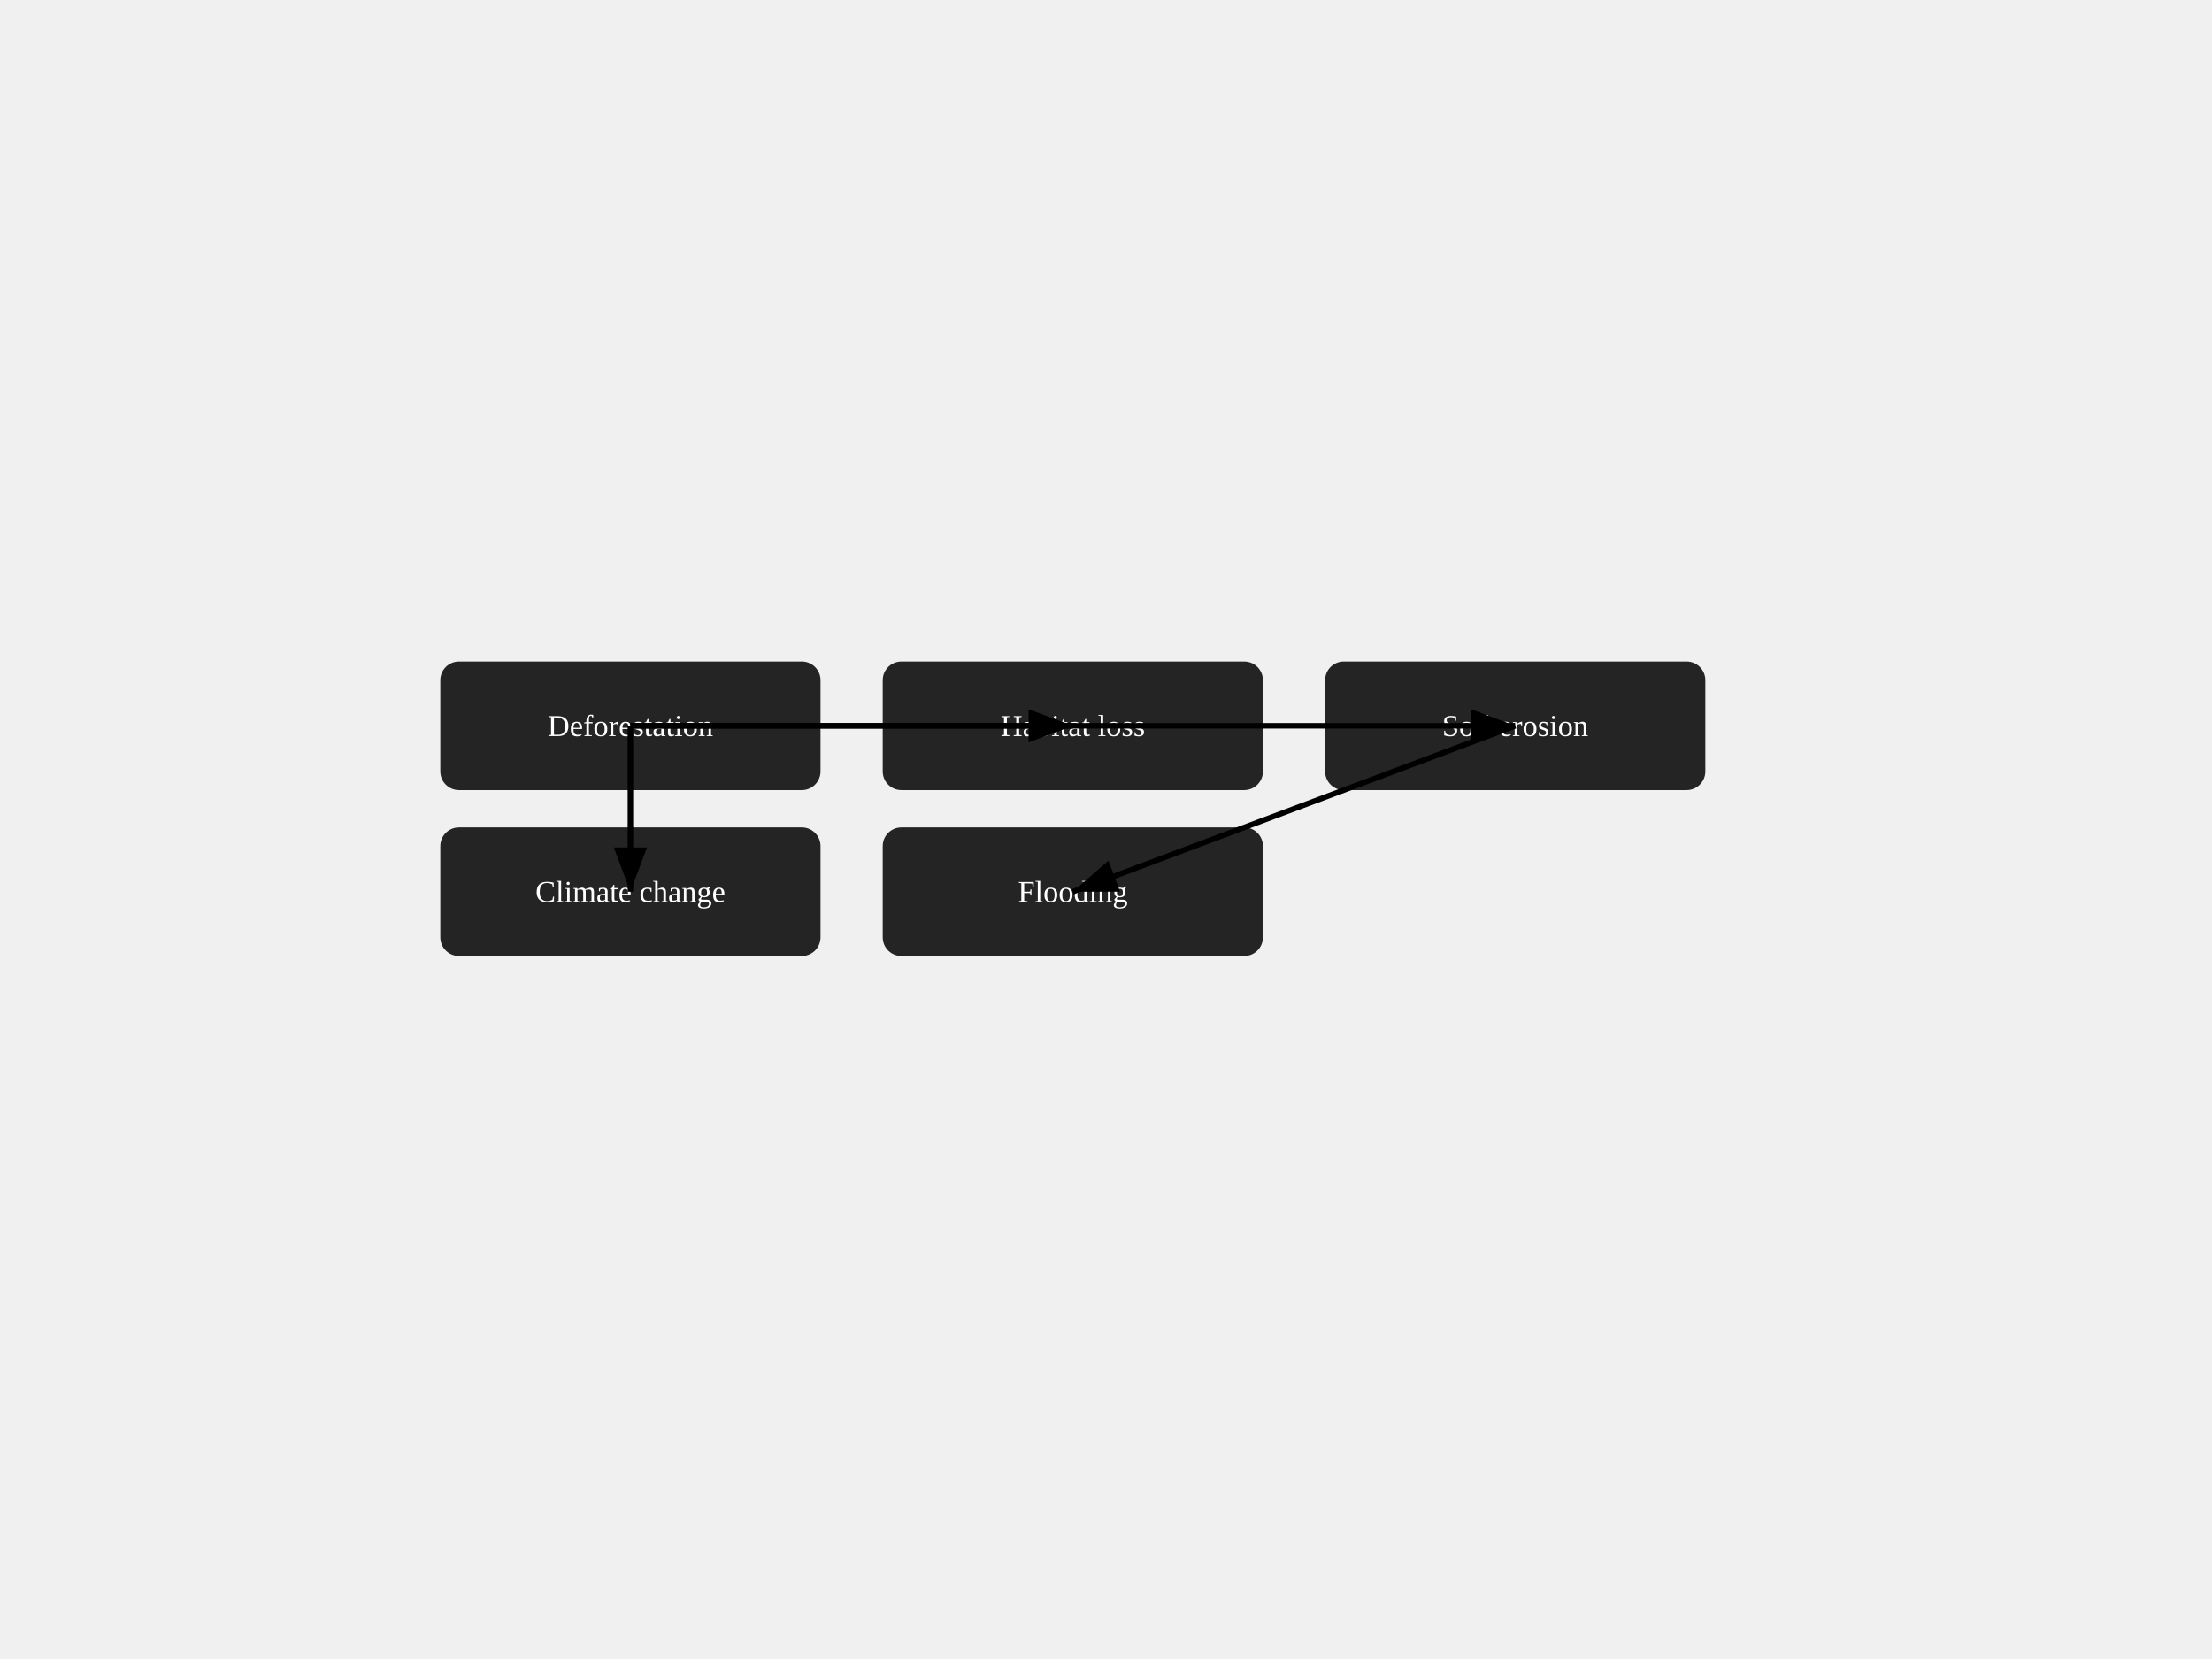
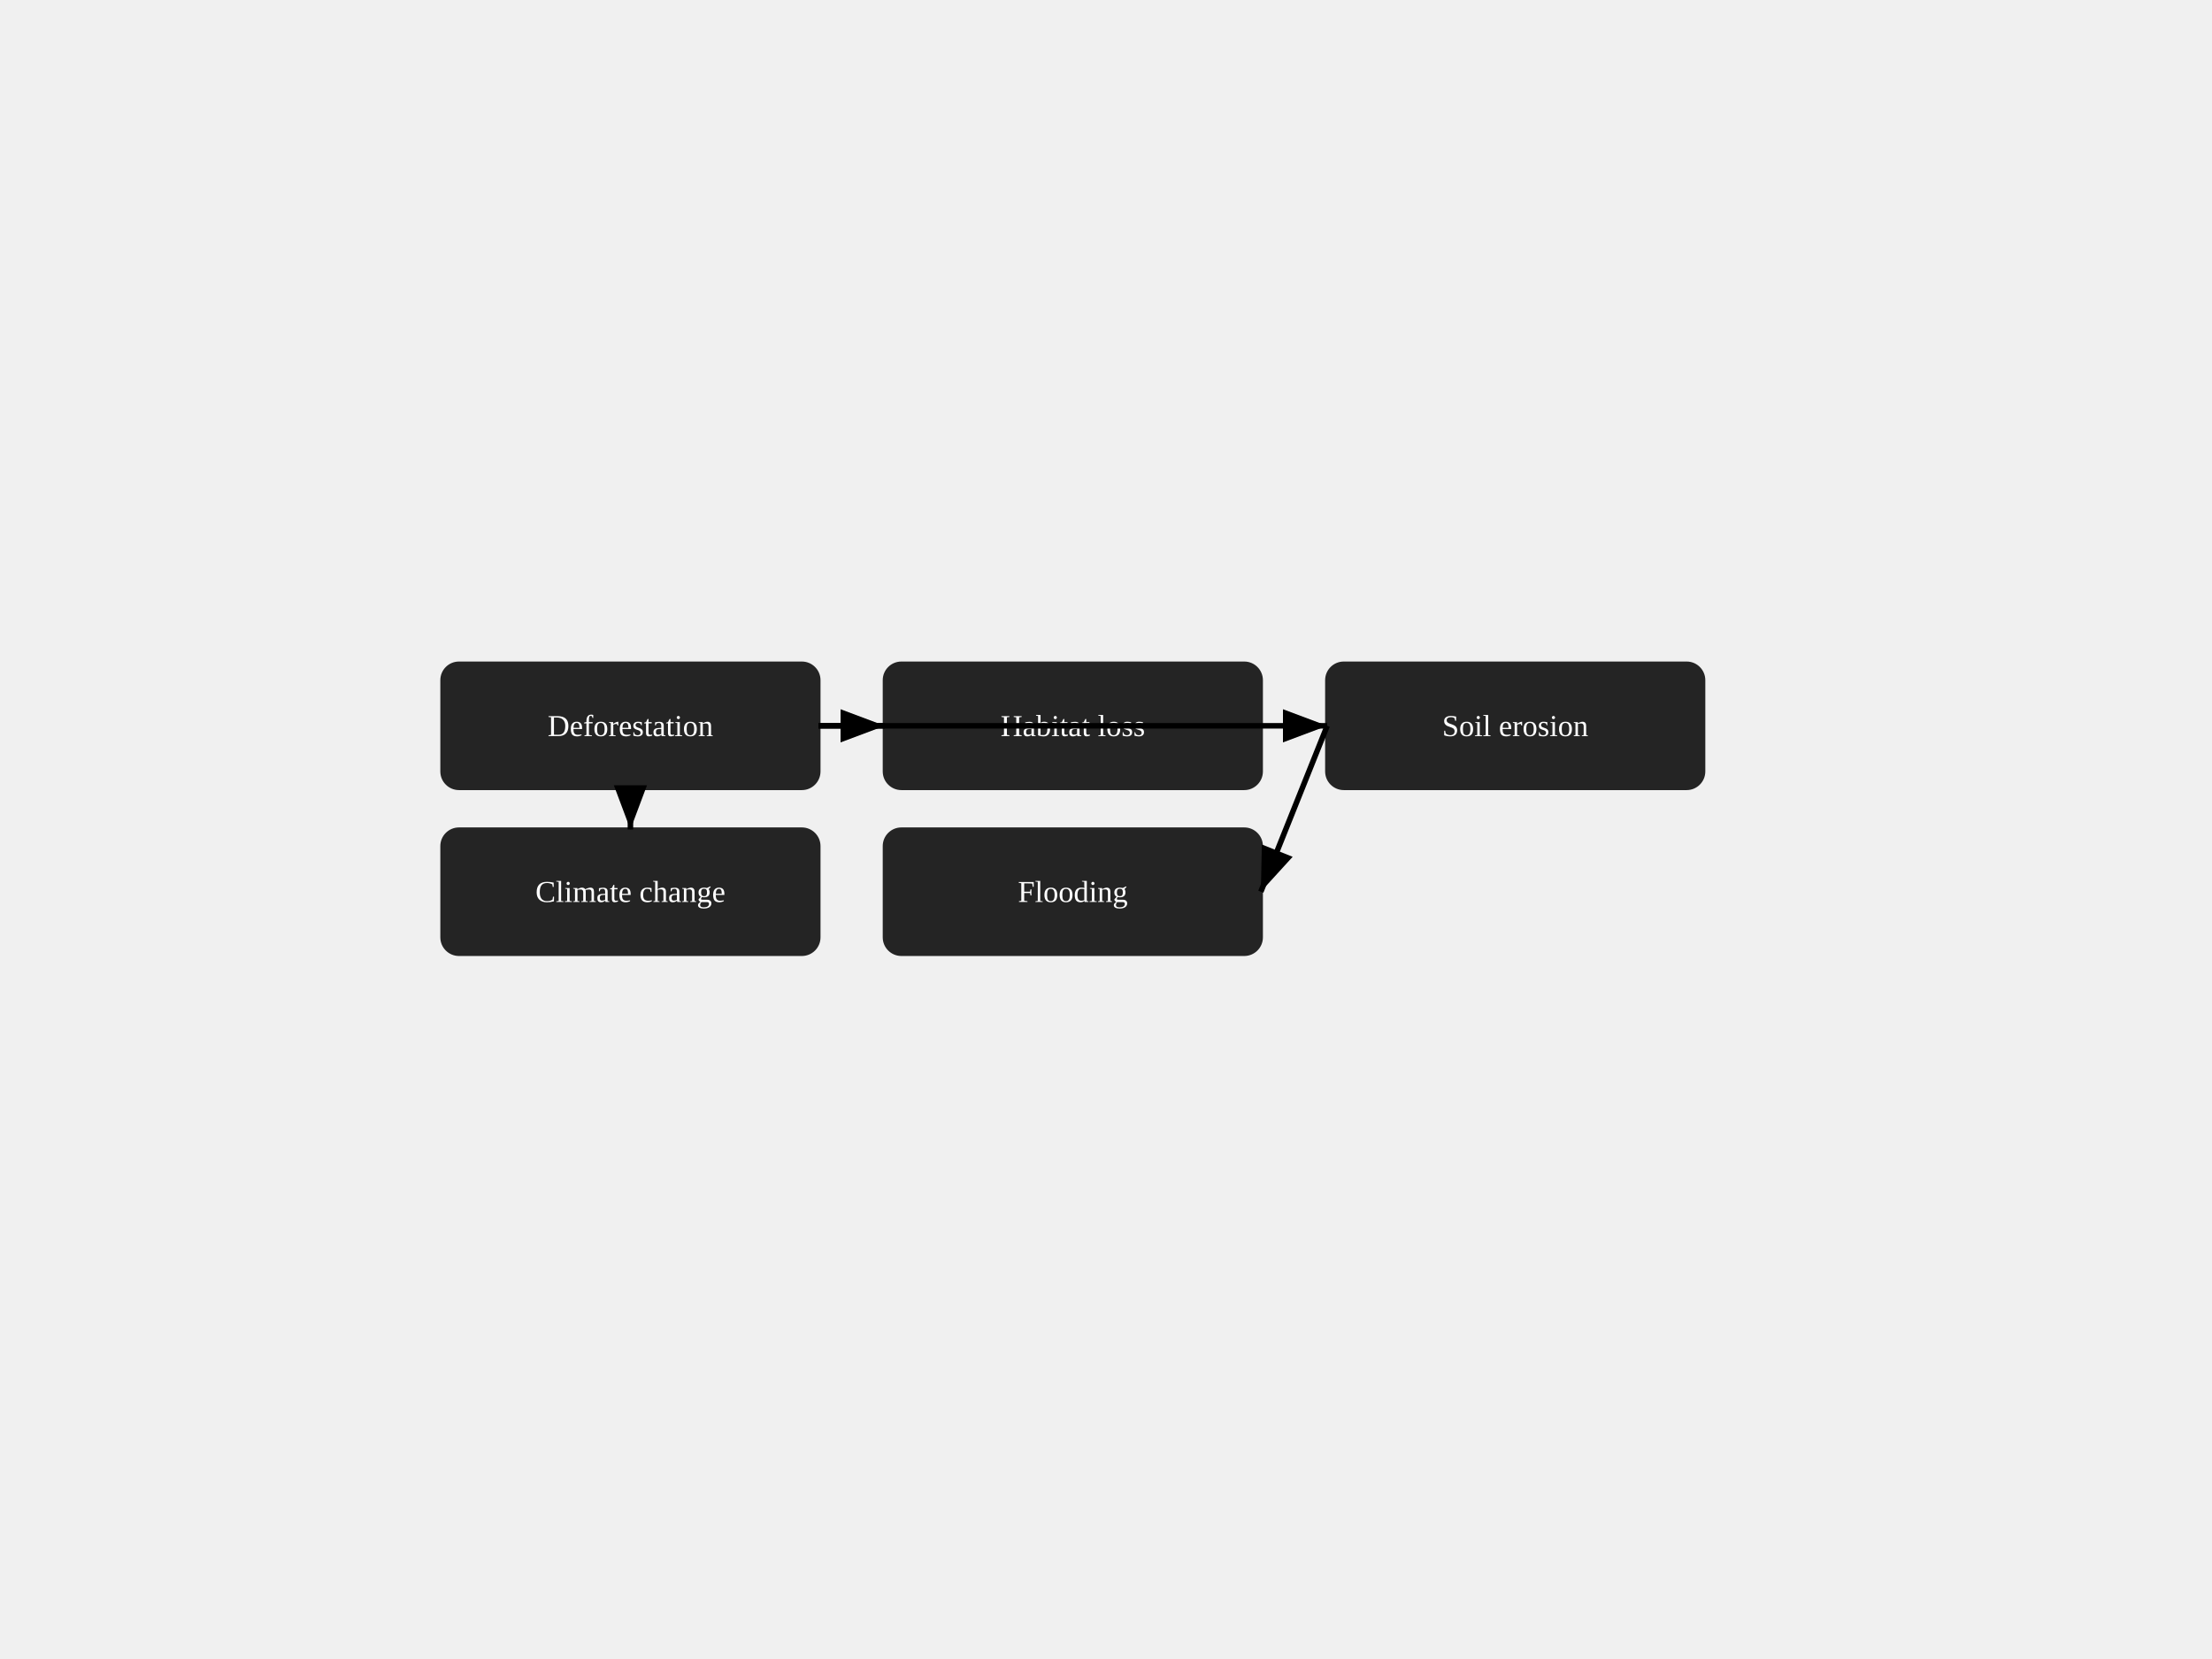
<svg xmlns="http://www.w3.org/2000/svg" viewBox="0 0 800 600" width="800" height="600" role="img">
  <defs>
    <marker id="arrowhead" markerWidth="8" markerHeight="6" refX="8" refY="3" orient="auto">
      <polygon points="0 0, 8 3, 0 6" fill="currentColor" />
    </marker>
  </defs>
  <g id="diagram-root">
    <g id="diagram-nodes">
      <rect id="node-deforest" data-oedu-role="selectable" data-oedu-interactive="true" aria-label="Deforestation" x="160" y="240" width="136" height="45" rx="6" fill="currentColor" opacity="0.85" stroke="currentColor" stroke-width="1.5" />
      <text x="228" y="262.5" text-anchor="middle" dominant-baseline="central" font-size="11" fill="white">Deforestation</text>
      <rect id="node-habitat-loss" data-oedu-role="selectable" data-oedu-interactive="true" aria-label="Habitat loss" x="320" y="240" width="136" height="45" rx="6" fill="currentColor" opacity="0.85" stroke="currentColor" stroke-width="1.5" />
      <text x="388" y="262.5" text-anchor="middle" dominant-baseline="central" font-size="11" fill="white">Habitat loss</text>
      <rect id="node-soil-erosion" data-oedu-role="selectable" data-oedu-interactive="true" aria-label="Soil erosion" x="480" y="240" width="136" height="45" rx="6" fill="currentColor" opacity="0.85" stroke="currentColor" stroke-width="1.5" />
      <text x="548" y="262.5" text-anchor="middle" dominant-baseline="central" font-size="11" fill="white">Soil erosion</text>
      <rect id="node-climate-change" data-oedu-role="selectable" data-oedu-interactive="true" aria-label="Climate change" x="160" y="300" width="136" height="45" rx="6" fill="currentColor" opacity="0.85" stroke="currentColor" stroke-width="1.5" />
      <text x="228" y="322.5" text-anchor="middle" dominant-baseline="central" font-size="11" fill="white">Climate change</text>
      <rect id="node-flooding" data-oedu-role="selectable" data-oedu-interactive="true" aria-label="Flooding" x="320" y="300" width="136" height="45" rx="6" fill="currentColor" opacity="0.85" stroke="currentColor" stroke-width="1.5" />
      <text x="388" y="322.5" text-anchor="middle" dominant-baseline="central" font-size="11" fill="white">Flooding</text>
-       <path id="edge-deforest-habitat-loss" data-oedu-role="selectable" data-oedu-interactive="true" aria-label="deforest leads-to habitat-loss" data-oedu-relationship="leads-to" d="M228,262.5 L388,262.5" marker-end="url(#arrowhead)" stroke="currentColor" stroke-width="2" fill="none" />
-       <path id="edge-deforest-soil-erosion" data-oedu-role="selectable" data-oedu-interactive="true" aria-label="deforest leads-to soil-erosion" data-oedu-relationship="leads-to" d="M228,262.5 L548,262.5" marker-end="url(#arrowhead)" stroke="currentColor" stroke-width="2" fill="none" />
-       <path id="edge-deforest-climate-change" data-oedu-role="selectable" data-oedu-interactive="true" aria-label="deforest influences climate-change" data-oedu-relationship="influences" d="M228,262.5 L228,322.5" marker-end="url(#arrowhead)" stroke="currentColor" stroke-width="2" fill="none" />
-       <path id="edge-soil-erosion-flooding" data-oedu-role="selectable" data-oedu-interactive="true" aria-label="soil-erosion leads-to flooding" data-oedu-relationship="leads-to" d="M548,262.5 L388,322.5" marker-end="url(#arrowhead)" stroke="currentColor" stroke-width="2" fill="none" />
+       <path id="edge-deforest-habitat-loss" data-oedu-role="selectable" data-oedu-interactive="true" aria-label="deforest leads-to habitat-loss" data-oedu-relationship="leads-to" d="M296,262.5 L320,262.5" marker-end="url(#arrowhead)" stroke="currentColor" stroke-width="2" fill="none" />
+       <path id="edge-deforest-soil-erosion" data-oedu-role="selectable" data-oedu-interactive="true" aria-label="deforest leads-to soil-erosion" data-oedu-relationship="leads-to" d="M296,262.5 L480,262.5" marker-end="url(#arrowhead)" stroke="currentColor" stroke-width="2" fill="none" />
+       <path id="edge-deforest-climate-change" data-oedu-role="selectable" data-oedu-interactive="true" aria-label="deforest influences climate-change" data-oedu-relationship="influences" d="M228,285 L228,300" marker-end="url(#arrowhead)" stroke="currentColor" stroke-width="2" fill="none" />
+       <path id="edge-soil-erosion-flooding" data-oedu-role="selectable" data-oedu-interactive="true" aria-label="soil-erosion leads-to flooding" data-oedu-relationship="leads-to" d="M480,262.5 L456,322.5" marker-end="url(#arrowhead)" stroke="currentColor" stroke-width="2" fill="none" />
    </g>
  </g>
</svg>
